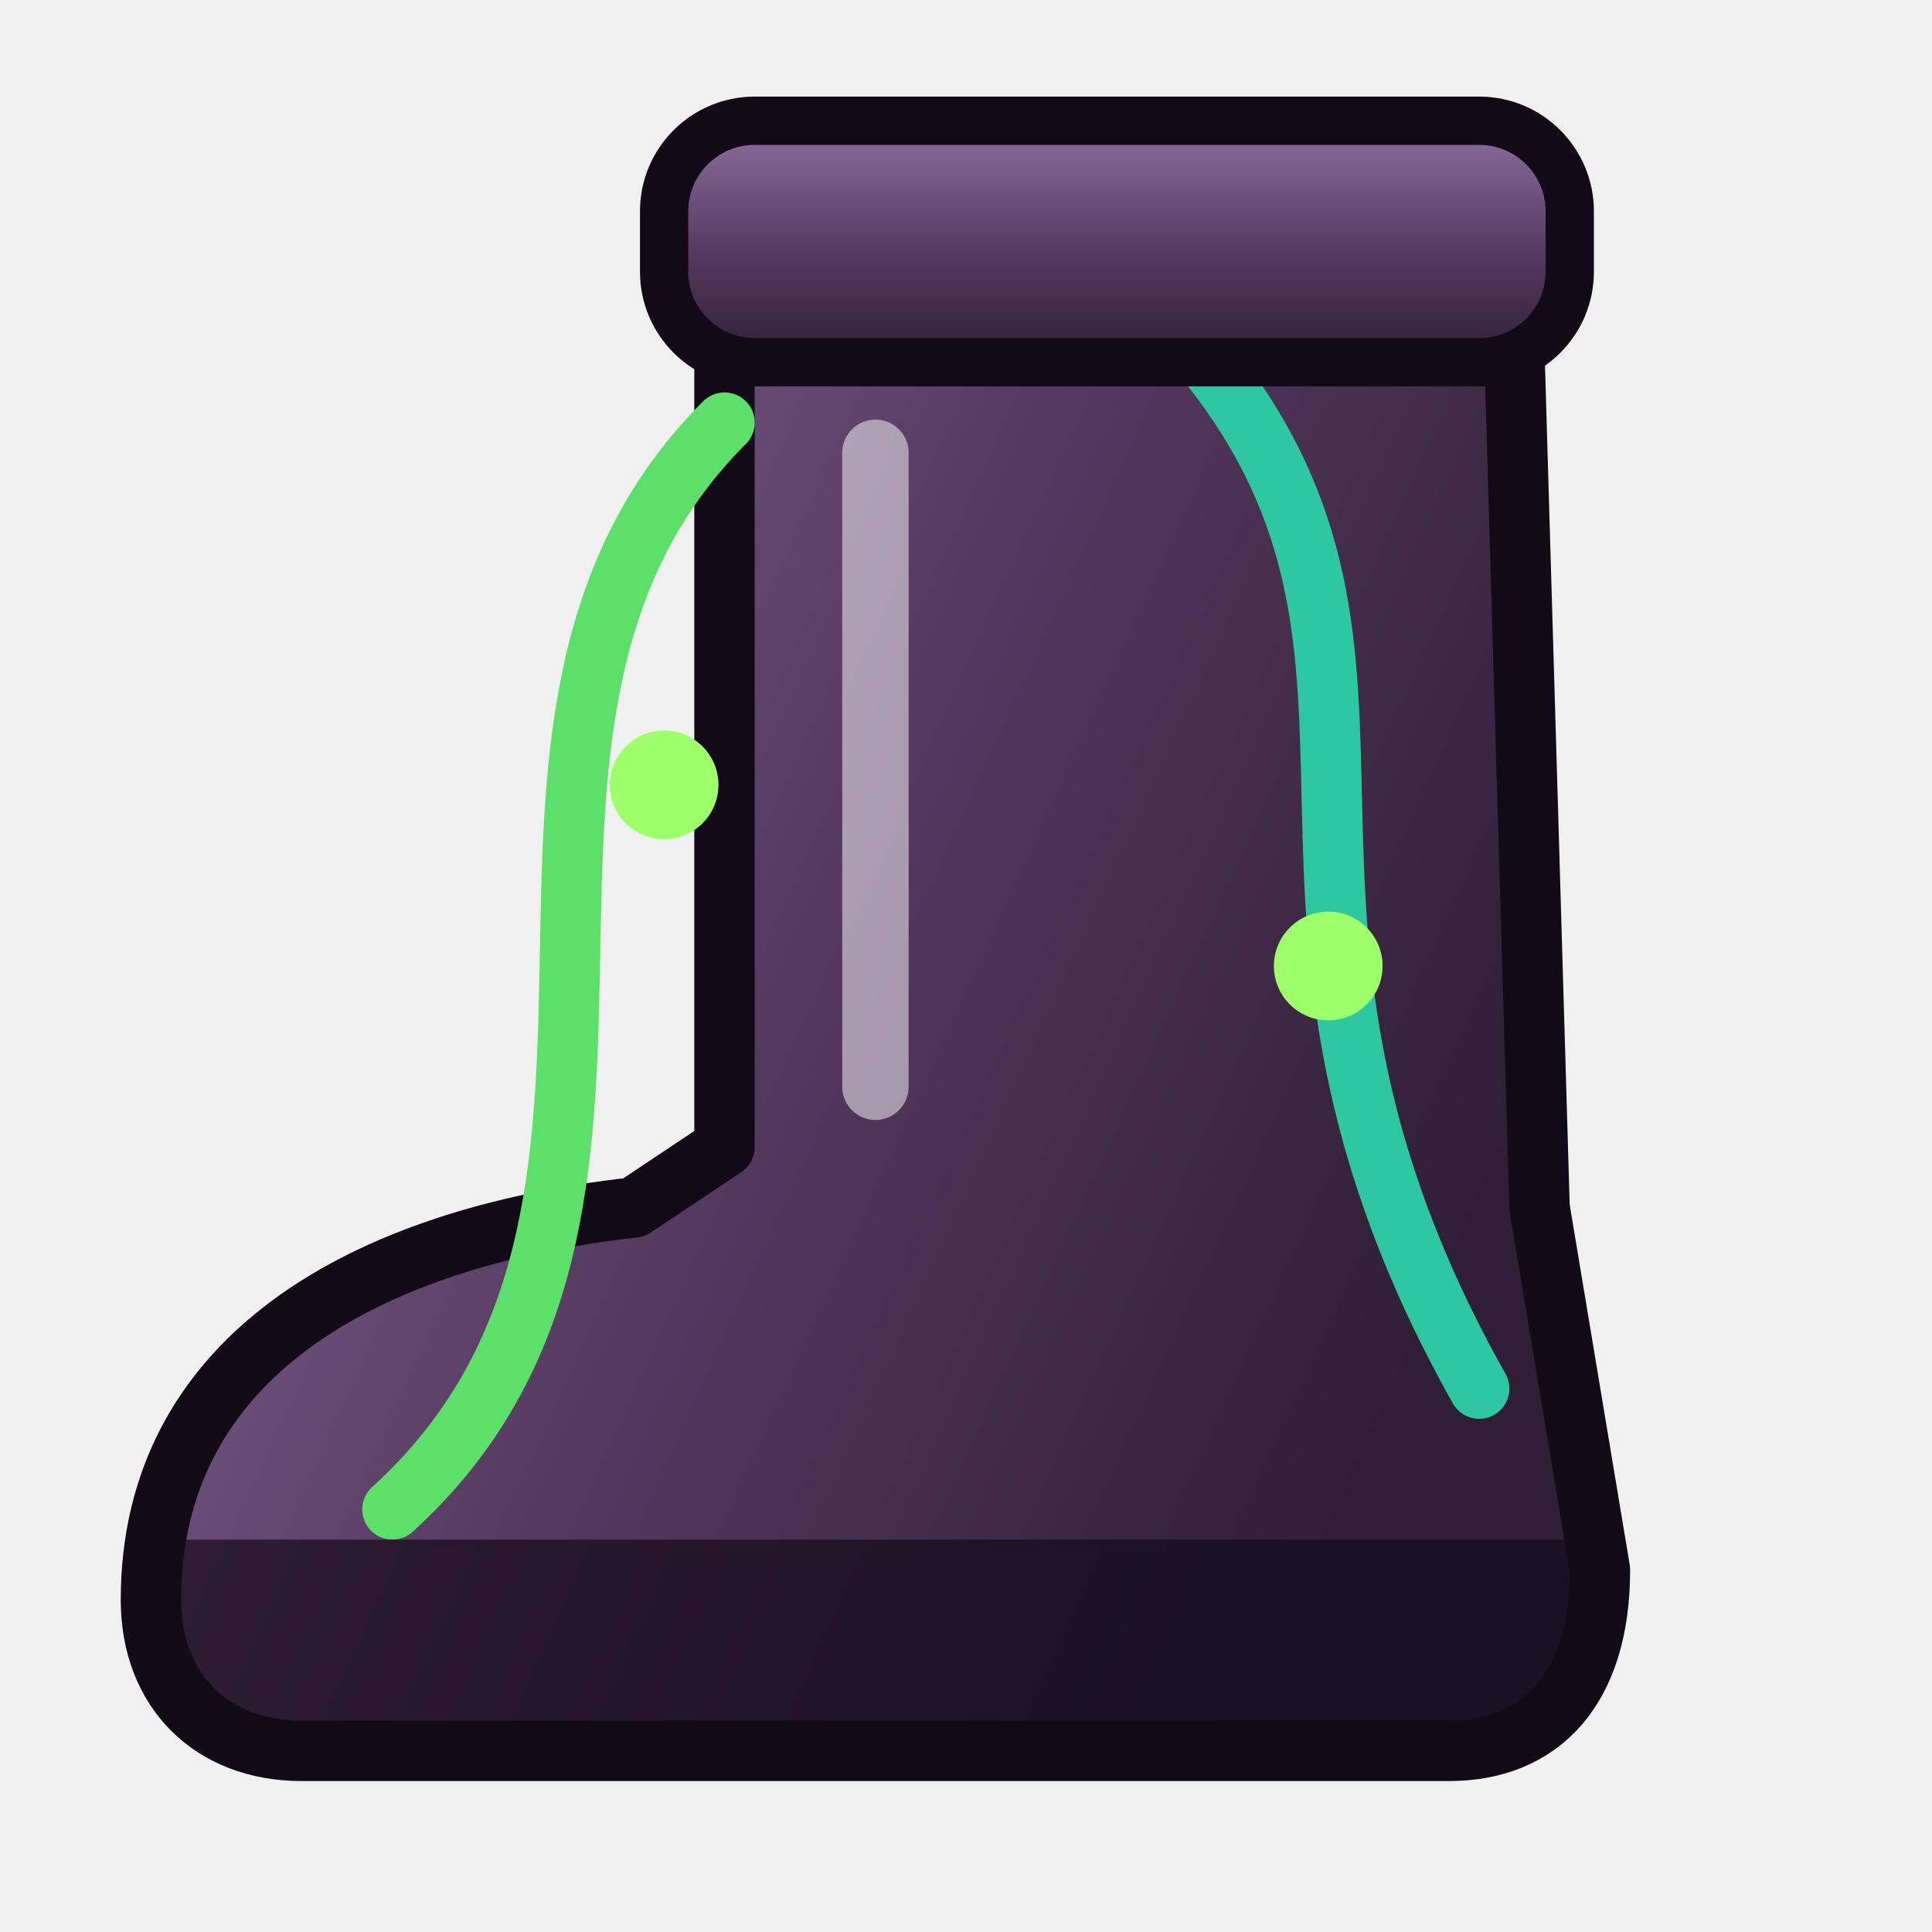
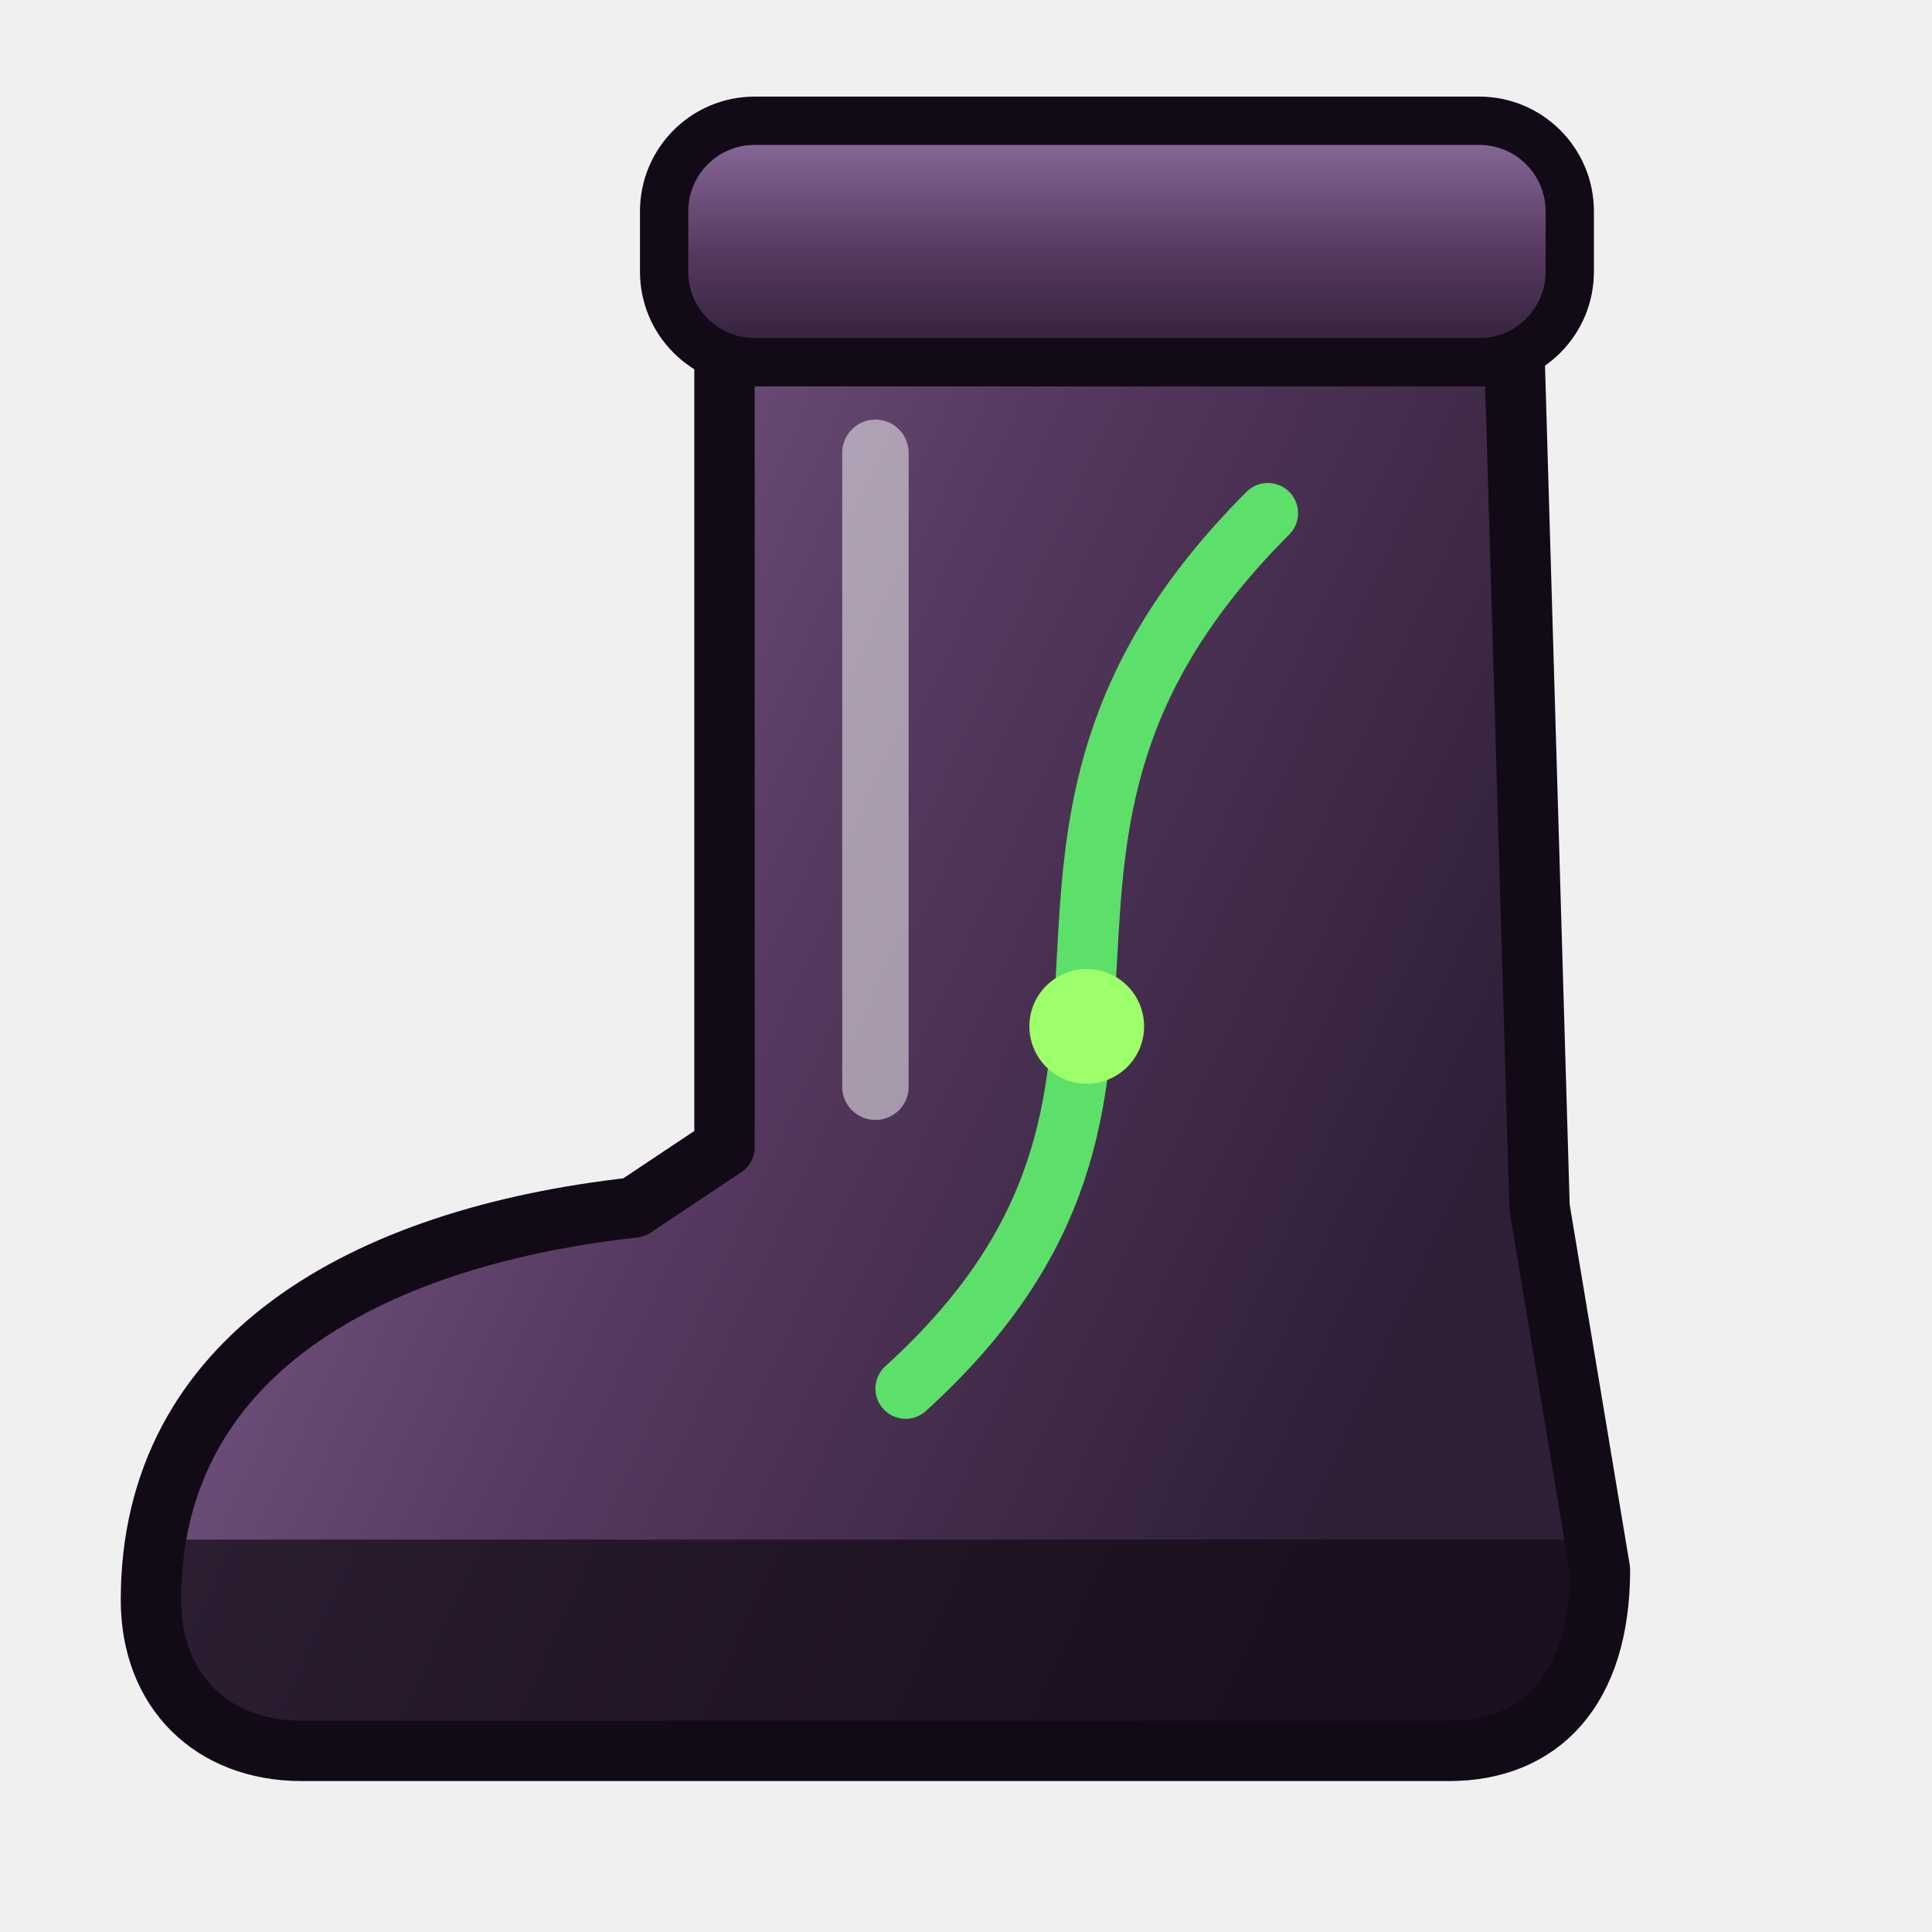
<svg xmlns="http://www.w3.org/2000/svg" data-generated="modern_icons.py" viewBox="0 0 64 64">
  <defs>
    <linearGradient id="g1" x1="0" y1="0" x2="1" y2="0.5">
      <stop offset="0" stop-color="#8e70a0" />
      <stop offset=".55" stop-color="#56395f" />
      <stop offset="1" stop-color="#2e1e36" />
    </linearGradient>
    <linearGradient id="g2" x1="0" y1="0" x2="0" y2="1">
      <stop offset="0" stop-color="#8e70a0" />
      <stop offset=".55" stop-color="#56395f" />
      <stop offset="1" stop-color="#2e1e36" />
    </linearGradient>
  </defs>
  <path d="M24 6 L50 6 L51 40 L53 52 C53 56 51 58 48 58 L10 58 C7 58 5 56 5 53 C5 45 12 41 21 40 L24 38 Z" fill="url(#g1)" stroke="#120a16" stroke-width="2" stroke-linejoin="round" stroke-linecap="round" />
-   <path d="M13 50 C24 40 14 24 24 14" fill="none" stroke="#5ce06a" stroke-width="2" stroke-linecap="round" stroke-linejoin="round" />
-   <path d="M49 46 C40 30 48 22 40 12" fill="none" stroke="#2ec8a0" stroke-width="2" stroke-linecap="round" stroke-linejoin="round" />
-   <circle cx="22" cy="26" r="1.8" fill="#9dff6a" />
-   <circle cx="44" cy="32" r="1.8" fill="#9dff6a" />
+   <path d="M30 46 C41 36 31 28 42 17" fill="none" stroke="#5ce06a" stroke-width="2" stroke-linecap="round" stroke-linejoin="round" />
+   <circle cx="36" cy="34" r="1.9" fill="#9dff6a" />
  <rect x="22" y="4" width="30" height="8" rx="3" fill="url(#g2)" stroke="#120a16" stroke-width="1.6" />
  <path d="M6 51 L53 51 L53 54 C53 56.5 51 58 48 58 L10 58 C7 58 5.5 56.5 5.5 54 Z" fill="#120a16" opacity=".7" />
  <path d="M29 15 L29 36" fill="none" stroke="#ffffff" stroke-width="2.2" stroke-linecap="round" stroke-linejoin="round" opacity="0.5" />
</svg>
